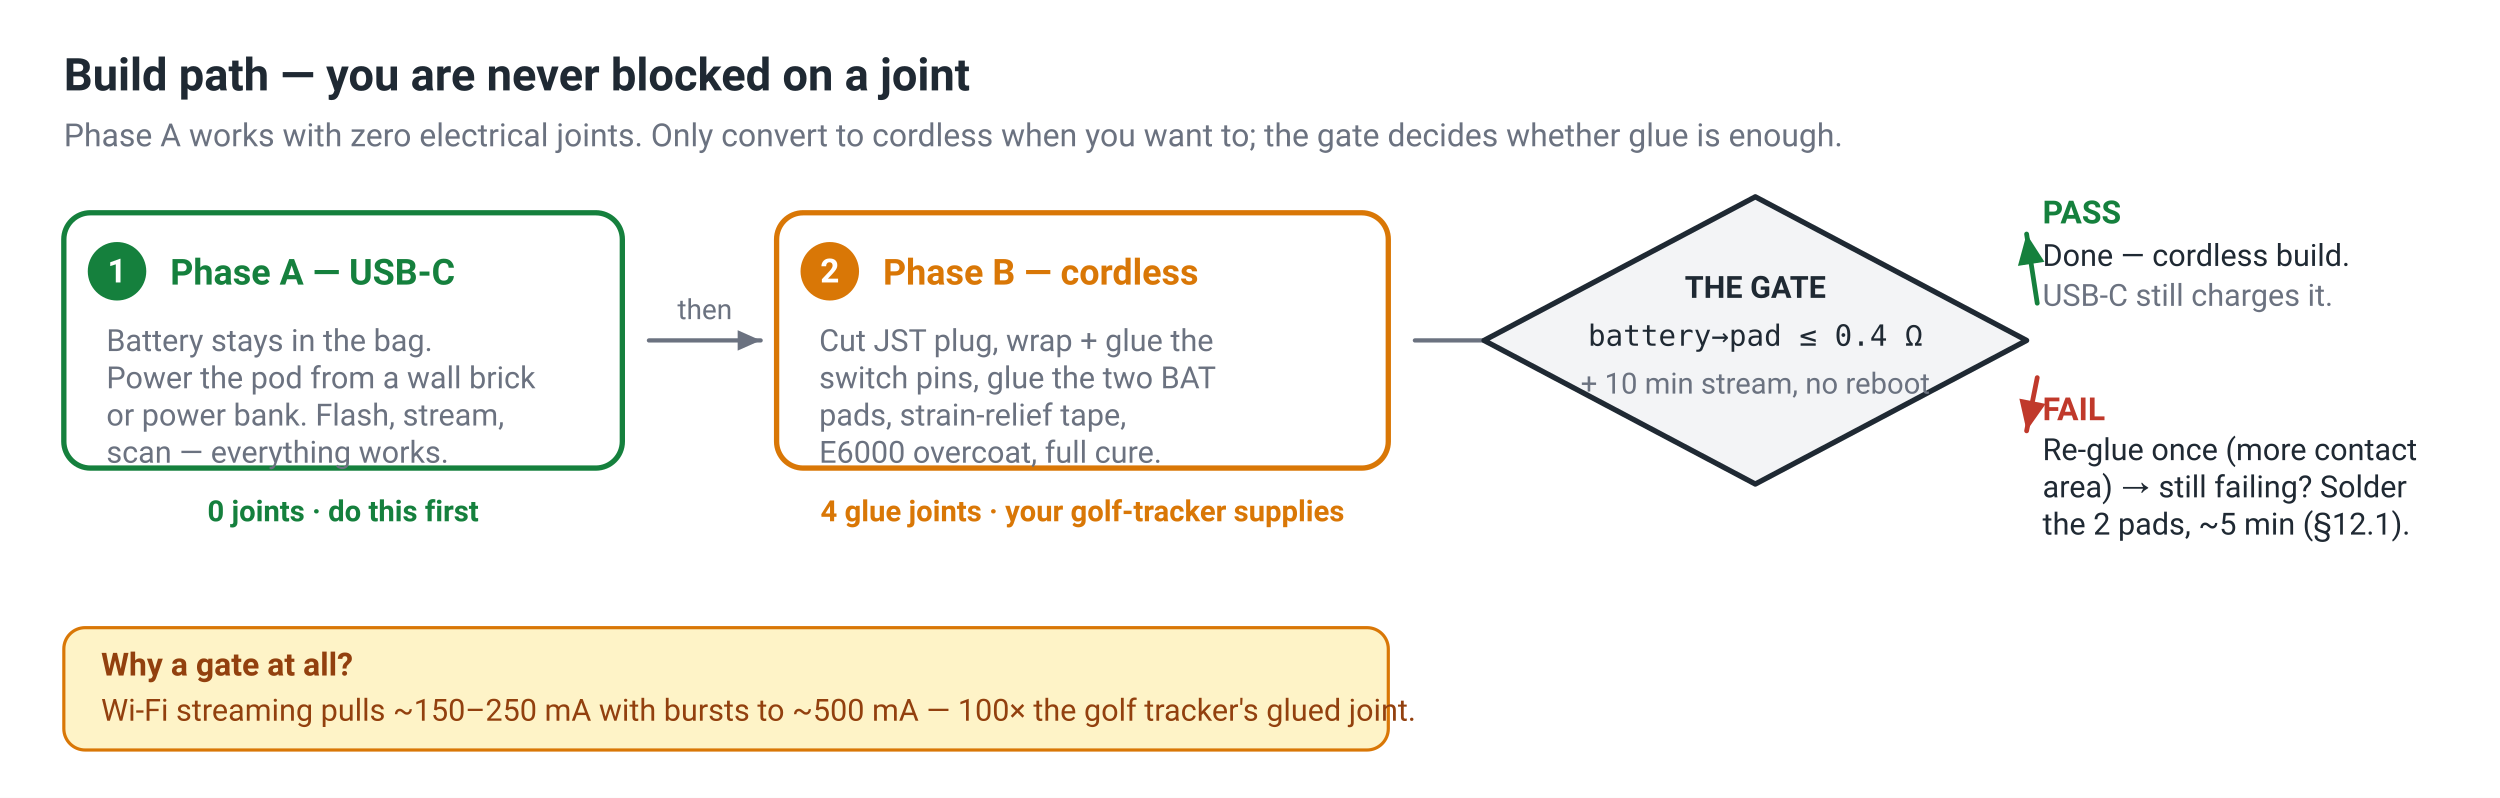
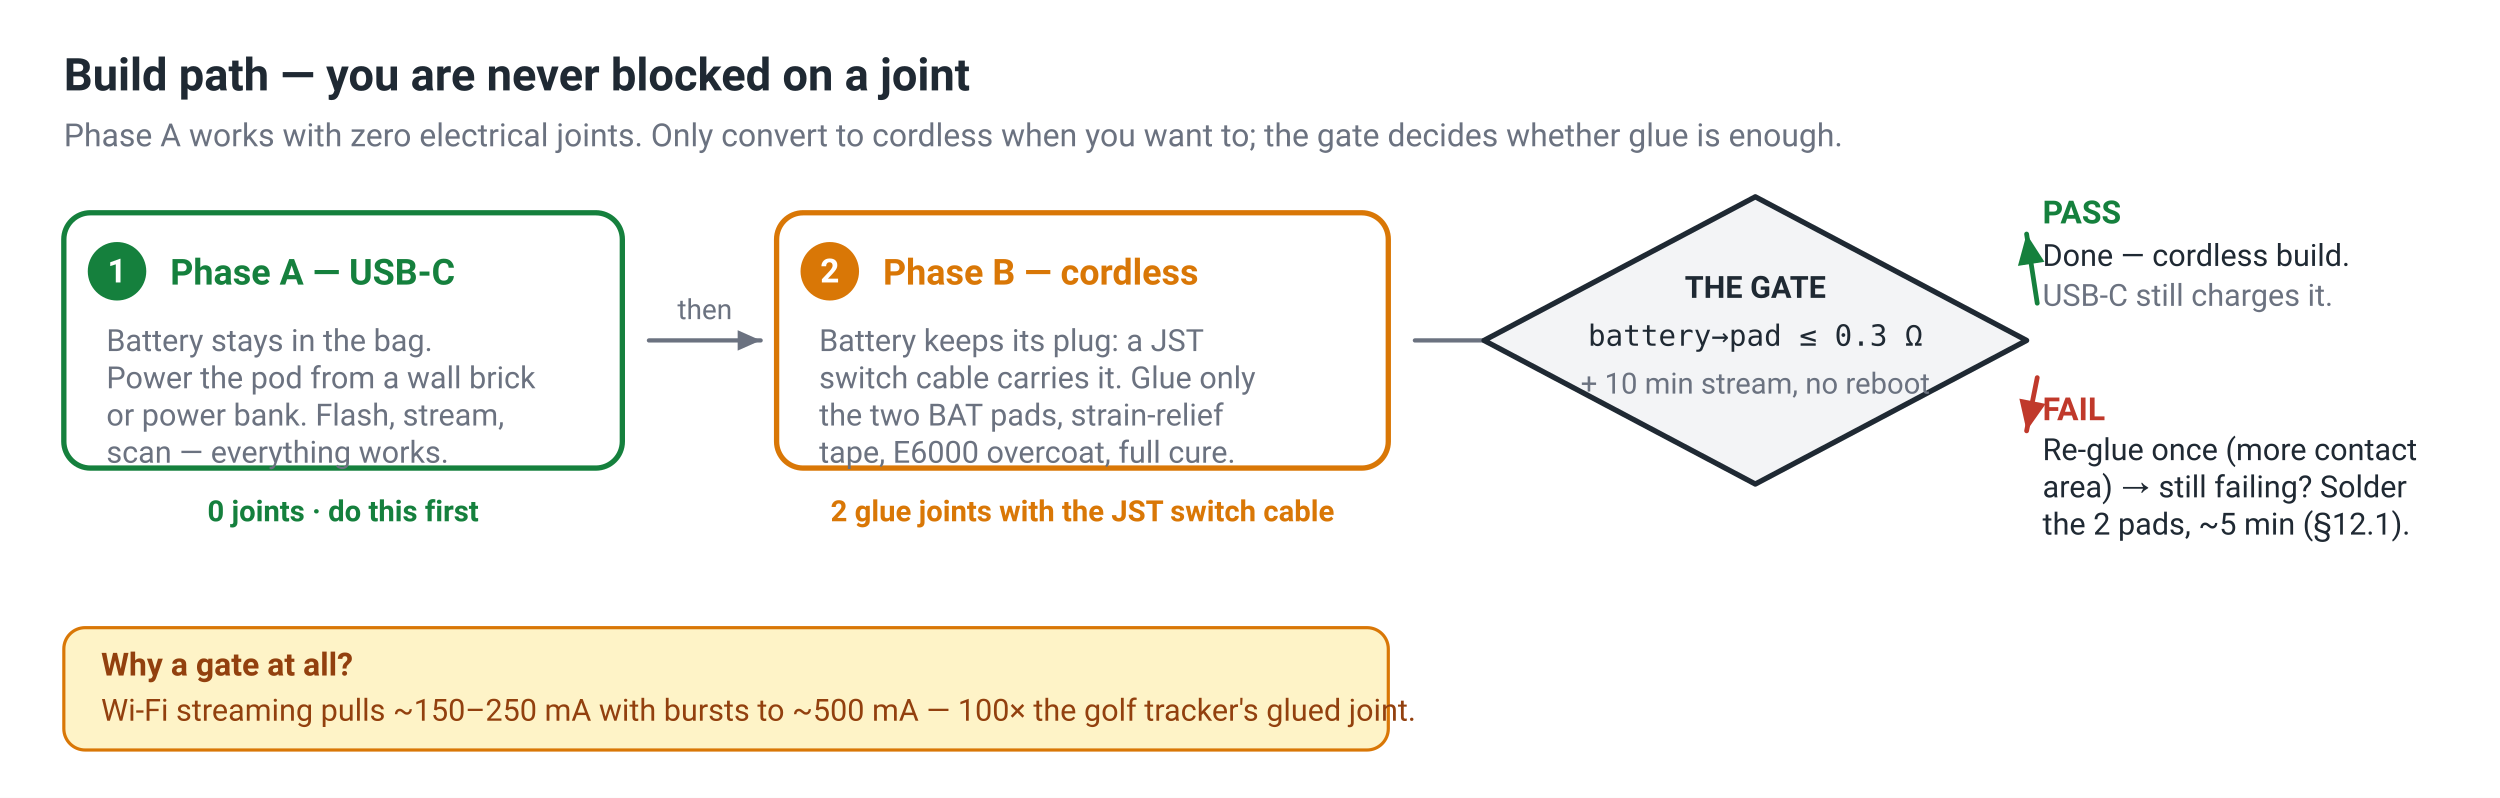
<svg xmlns="http://www.w3.org/2000/svg" width="940" height="300" viewBox="0 0 940 300" role="img" aria-label="Build path: USB-C bring-up, then optional cordless conversion">
  <defs>
    <marker id="arrow" viewBox="0 0 10 10" refX="9" refY="5" markerWidth="7" markerHeight="7" orient="auto-start-reverse">
      <path d="M0,1 L9,5 L0,9 z" fill="#1f2933" />
    </marker>
    <marker id="arrowR" viewBox="0 0 10 10" refX="9" refY="5" markerWidth="7" markerHeight="7" orient="auto-start-reverse">
      <path d="M0,1 L9,5 L0,9 z" fill="#c0392b" />
    </marker>
    <marker id="arrowM" viewBox="0 0 10 10" refX="9" refY="5" markerWidth="6" markerHeight="6" orient="auto-start-reverse">
      <path d="M0,1 L9,5 L0,9 z" fill="#6b7280" />
    </marker>
    <marker id="arrowG" viewBox="0 0 10 10" refX="9" refY="5" markerWidth="7" markerHeight="7" orient="auto-start-reverse">
      <path d="M0,1 L9,5 L0,9 z" fill="#15803d" />
    </marker>
    <pattern id="hatch" width="6" height="6" patternTransform="rotate(45)" patternUnits="userSpaceOnUse">
      <line x1="0" y1="0" x2="0" y2="6" stroke="#9ca3af" stroke-width="2.5" />
    </pattern>
  </defs>
  <rect width="940" height="300" fill="#ffffff" />
  <text x="24.0" y="34.0" font-family="ui-sans-serif, 'Segoe UI', Roboto, Helvetica, Arial, sans-serif" font-size="17" fill="#1f2933" text-anchor="start" font-weight="700">Build path — you are never blocked on a joint</text>
  <text x="24.0" y="55.0" font-family="ui-sans-serif, 'Segoe UI', Roboto, Helvetica, Arial, sans-serif" font-size="12" fill="#6b7280" text-anchor="start" font-weight="400">Phase A works with zero electrical joints. Only convert to cordless when you want to; the gate decides whether glue is enough.</text>
  <rect x="24.0" y="80.0" width="210.0" height="96.0" rx="10" fill="#ffffff" stroke="#15803d" stroke-width="2" />
  <circle cx="44.0" cy="102.0" r="11.0" fill="#15803d" stroke="none" stroke-width="1.4" />
  <text x="44.0" y="106.2" font-family="ui-sans-serif, 'Segoe UI', Roboto, Helvetica, Arial, sans-serif" font-size="12.5" fill="#ffffff" text-anchor="middle" font-weight="700">1</text>
  <text x="64.0" y="107.0" font-family="ui-sans-serif, 'Segoe UI', Roboto, Helvetica, Arial, sans-serif" font-size="13.5" fill="#15803d" text-anchor="start" font-weight="700">Phase A — USB-C</text>
  <text x="40.0" y="132.0" font-family="ui-sans-serif, 'Segoe UI', Roboto, Helvetica, Arial, sans-serif" font-size="11.5" fill="#6b7280" text-anchor="start" font-weight="400">Battery stays in the bag.</text>
  <text x="40.0" y="146.0" font-family="ui-sans-serif, 'Segoe UI', Roboto, Helvetica, Arial, sans-serif" font-size="11.5" fill="#6b7280" text-anchor="start" font-weight="400">Power the pod from a wall brick</text>
  <text x="40.0" y="160.0" font-family="ui-sans-serif, 'Segoe UI', Roboto, Helvetica, Arial, sans-serif" font-size="11.5" fill="#6b7280" text-anchor="start" font-weight="400">or power bank. Flash, stream,</text>
  <text x="40.0" y="174.0" font-family="ui-sans-serif, 'Segoe UI', Roboto, Helvetica, Arial, sans-serif" font-size="11.5" fill="#6b7280" text-anchor="start" font-weight="400">scan — everything works.</text>
  <text x="129.0" y="196.0" font-family="ui-sans-serif, 'Segoe UI', Roboto, Helvetica, Arial, sans-serif" font-size="11" fill="#15803d" text-anchor="middle" font-weight="600">0 joints · do this first</text>
  <line x1="244.0" y1="128.0" x2="286.0" y2="128.0" stroke="#6b7280" stroke-width="1.6" stroke-linecap="round" marker-end="url(#arrowM)" />
  <text x="265.0" y="120.0" font-family="ui-sans-serif, 'Segoe UI', Roboto, Helvetica, Arial, sans-serif" font-size="10.5" fill="#6b7280" text-anchor="middle" font-weight="400">then</text>
  <rect x="292.0" y="80.0" width="230.0" height="96.0" rx="10" fill="#ffffff" stroke="#d97706" stroke-width="2" />
  <circle cx="312.0" cy="102.0" r="11.0" fill="#d97706" stroke="none" stroke-width="1.4" />
  <text x="312.0" y="106.2" font-family="ui-sans-serif, 'Segoe UI', Roboto, Helvetica, Arial, sans-serif" font-size="12.5" fill="#ffffff" text-anchor="middle" font-weight="700">2</text>
  <text x="332.0" y="107.0" font-family="ui-sans-serif, 'Segoe UI', Roboto, Helvetica, Arial, sans-serif" font-size="13.5" fill="#d97706" text-anchor="start" font-weight="700">Phase B — cordless</text>
-   <text x="308.0" y="132.0" font-family="ui-sans-serif, 'Segoe UI', Roboto, Helvetica, Arial, sans-serif" font-size="11.5" fill="#6b7280" text-anchor="start" font-weight="400">Cut JST plug, wrap + glue the</text>
-   <text x="308.0" y="146.0" font-family="ui-sans-serif, 'Segoe UI', Roboto, Helvetica, Arial, sans-serif" font-size="11.5" fill="#6b7280" text-anchor="start" font-weight="400">switch pins, glue the two BAT</text>
-   <text x="308.0" y="160.0" font-family="ui-sans-serif, 'Segoe UI', Roboto, Helvetica, Arial, sans-serif" font-size="11.5" fill="#6b7280" text-anchor="start" font-weight="400">pads, strain-relief tape,</text>
-   <text x="308.0" y="174.0" font-family="ui-sans-serif, 'Segoe UI', Roboto, Helvetica, Arial, sans-serif" font-size="11.5" fill="#6b7280" text-anchor="start" font-weight="400">E6000 overcoat, full cure.</text>
-   <text x="407.0" y="196.0" font-family="ui-sans-serif, 'Segoe UI', Roboto, Helvetica, Arial, sans-serif" font-size="11" fill="#d97706" text-anchor="middle" font-weight="600">4 glue joints · your golf-tracker supplies</text>
+   <text x="308.0" y="132.0" font-family="ui-sans-serif, 'Segoe UI', Roboto, Helvetica, Arial, sans-serif" font-size="11.5" fill="#6b7280" text-anchor="start" font-weight="400">Battery keeps its plug: a JST</text>
+   <text x="308.0" y="146.0" font-family="ui-sans-serif, 'Segoe UI', Roboto, Helvetica, Arial, sans-serif" font-size="11.5" fill="#6b7280" text-anchor="start" font-weight="400">switch cable carries it. Glue only</text>
+   <text x="308.0" y="160.0" font-family="ui-sans-serif, 'Segoe UI', Roboto, Helvetica, Arial, sans-serif" font-size="11.5" fill="#6b7280" text-anchor="start" font-weight="400">the two BAT pads, strain-relief</text>
+   <text x="308.0" y="174.0" font-family="ui-sans-serif, 'Segoe UI', Roboto, Helvetica, Arial, sans-serif" font-size="11.5" fill="#6b7280" text-anchor="start" font-weight="400">tape, E6000 overcoat, full cure.</text>
+   <text x="407.0" y="196.0" font-family="ui-sans-serif, 'Segoe UI', Roboto, Helvetica, Arial, sans-serif" font-size="11" fill="#d97706" text-anchor="middle" font-weight="600">2 glue joints with the JST switch cable</text>
  <line x1="532.0" y1="128.0" x2="574.0" y2="128.0" stroke="#6b7280" stroke-width="1.6" stroke-linecap="round" marker-end="url(#arrowM)" />
  <path d="M660,74 L762,128 L660,182 L558,128 Z" fill="#f3f4f6" stroke="#1f2933" stroke-width="2" stroke-linecap="round" stroke-linejoin="round" />
  <text x="660.0" y="112.0" font-family="ui-sans-serif, 'Segoe UI', Roboto, Helvetica, Arial, sans-serif" font-size="11.5" fill="#1f2933" text-anchor="middle" font-weight="700">THE GATE</text>
-   <text x="660.0" y="130.0" font-family="ui-monospace, 'Cascadia Code', Consolas, monospace" font-size="11" fill="#1f2933" text-anchor="middle" font-weight="400">battery→pad ≤ 0.4 Ω</text>
+   <text x="660.0" y="130.0" font-family="ui-monospace, 'Cascadia Code', Consolas, monospace" font-size="11" fill="#1f2933" text-anchor="middle" font-weight="400">battery→pad ≤ 0.3 Ω</text>
  <text x="660.0" y="148.0" font-family="ui-sans-serif, 'Segoe UI', Roboto, Helvetica, Arial, sans-serif" font-size="11" fill="#6b7280" text-anchor="middle" font-weight="400">+ 10 min stream, no reboot</text>
  <line x1="766.0" y1="114.0" x2="762.0" y2="88.0" stroke="#15803d" stroke-width="1.8" stroke-linecap="round" marker-end="url(#arrowG)" />
  <text x="768.0" y="84.0" font-family="ui-sans-serif, 'Segoe UI', Roboto, Helvetica, Arial, sans-serif" font-size="12" fill="#15803d" text-anchor="start" font-weight="700">PASS</text>
  <text x="768.0" y="100.0" font-family="ui-sans-serif, 'Segoe UI', Roboto, Helvetica, Arial, sans-serif" font-size="11.5" fill="#1f2933" text-anchor="start" font-weight="400">Done — cordless build.</text>
  <text x="768.0" y="115.0" font-family="ui-sans-serif, 'Segoe UI', Roboto, Helvetica, Arial, sans-serif" font-size="11.5" fill="#6b7280" text-anchor="start" font-weight="400">USB-C still charges it.</text>
  <line x1="766.0" y1="142.0" x2="762.0" y2="162.0" stroke="#c0392b" stroke-width="1.8" stroke-linecap="round" marker-end="url(#arrowR)" />
  <text x="768.0" y="158.0" font-family="ui-sans-serif, 'Segoe UI', Roboto, Helvetica, Arial, sans-serif" font-size="12" fill="#c0392b" text-anchor="start" font-weight="700">FAIL</text>
  <text x="768.0" y="173.0" font-family="ui-sans-serif, 'Segoe UI', Roboto, Helvetica, Arial, sans-serif" font-size="11.5" fill="#1f2933" text-anchor="start" font-weight="400">Re-glue once (more contact</text>
  <text x="768.0" y="187.0" font-family="ui-sans-serif, 'Segoe UI', Roboto, Helvetica, Arial, sans-serif" font-size="11.5" fill="#1f2933" text-anchor="start" font-weight="400">area) → still failing? Solder</text>
  <text x="768.0" y="201.0" font-family="ui-sans-serif, 'Segoe UI', Roboto, Helvetica, Arial, sans-serif" font-size="11.5" fill="#1f2933" text-anchor="start" font-weight="400">the 2 pads, ~5 min (§12.1).</text>
  <rect x="24.0" y="236.0" width="498.0" height="46.0" rx="8" fill="#fef3c7" stroke="#d97706" stroke-width="1.2" />
  <text x="38.0" y="254.0" font-family="ui-sans-serif, 'Segoe UI', Roboto, Helvetica, Arial, sans-serif" font-size="12" fill="#92400e" text-anchor="start" font-weight="700">Why a gate at all?</text>
  <text x="38.0" y="271.0" font-family="ui-sans-serif, 'Segoe UI', Roboto, Helvetica, Arial, sans-serif" font-size="11.5" fill="#92400e" text-anchor="start" font-weight="400">Wi-Fi streaming pulls ~150–250 mA with bursts to ~500 mA — 100× the golf tracker's glued joint.</text>
</svg>
